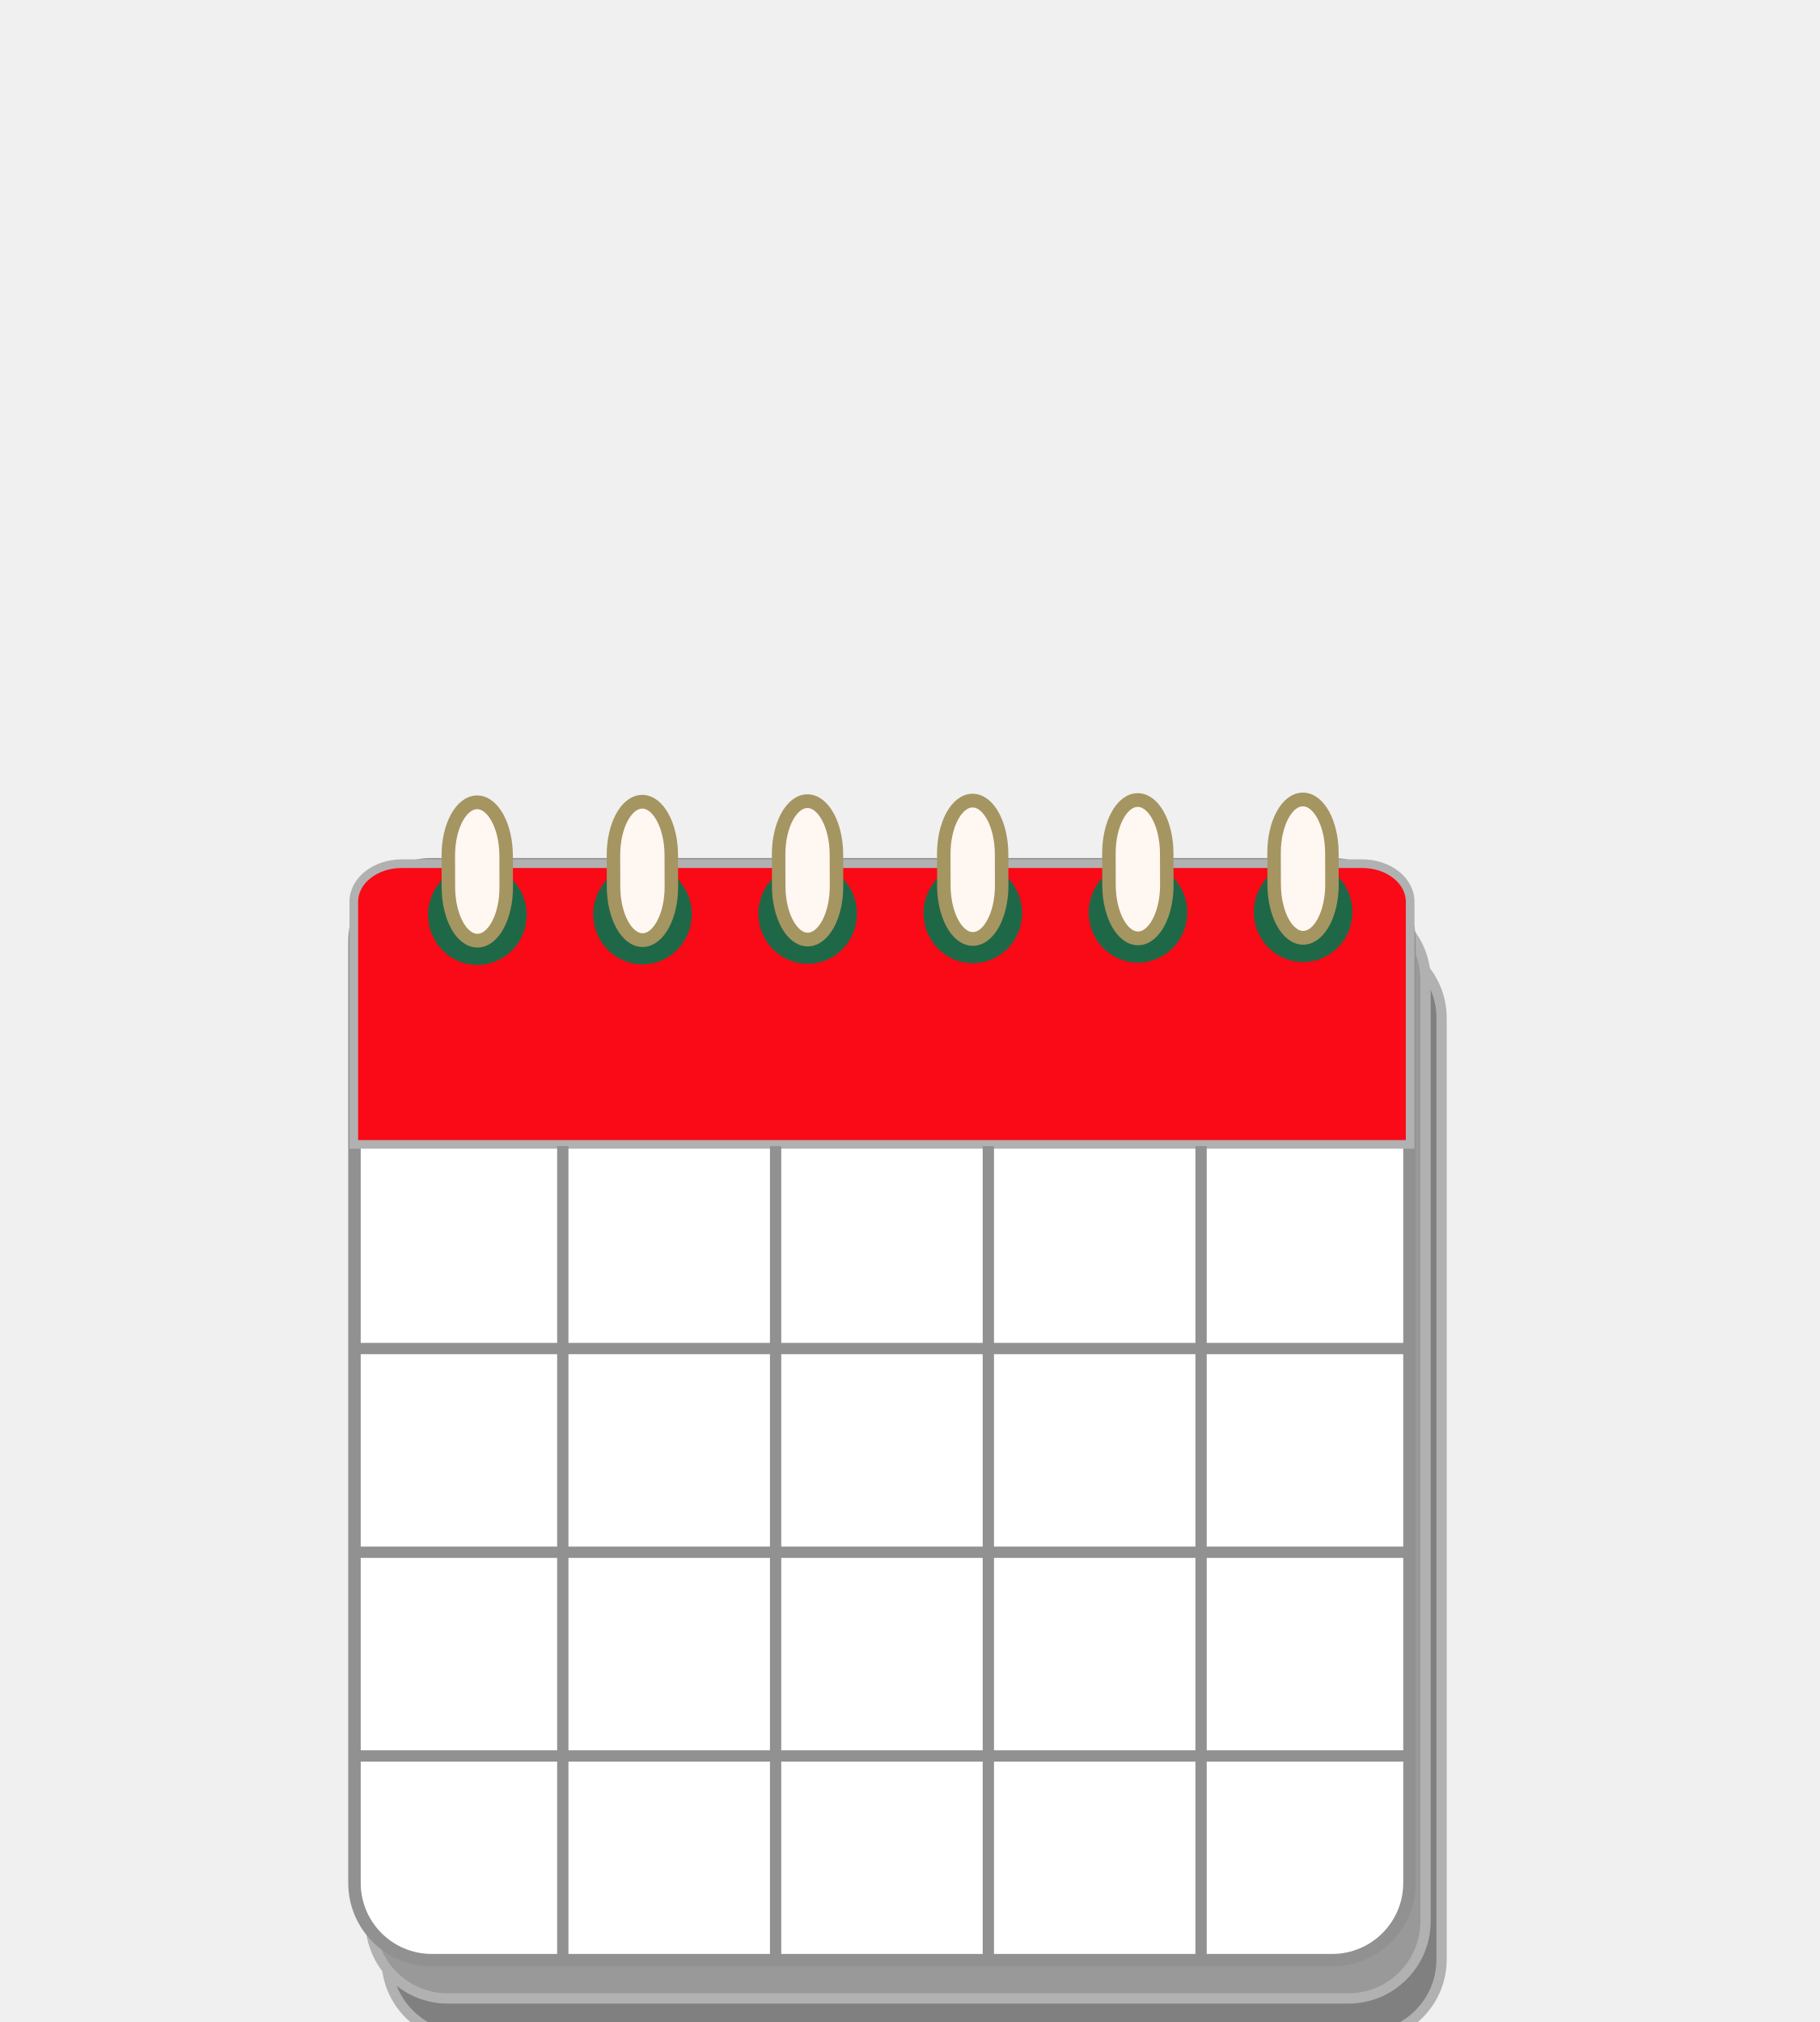
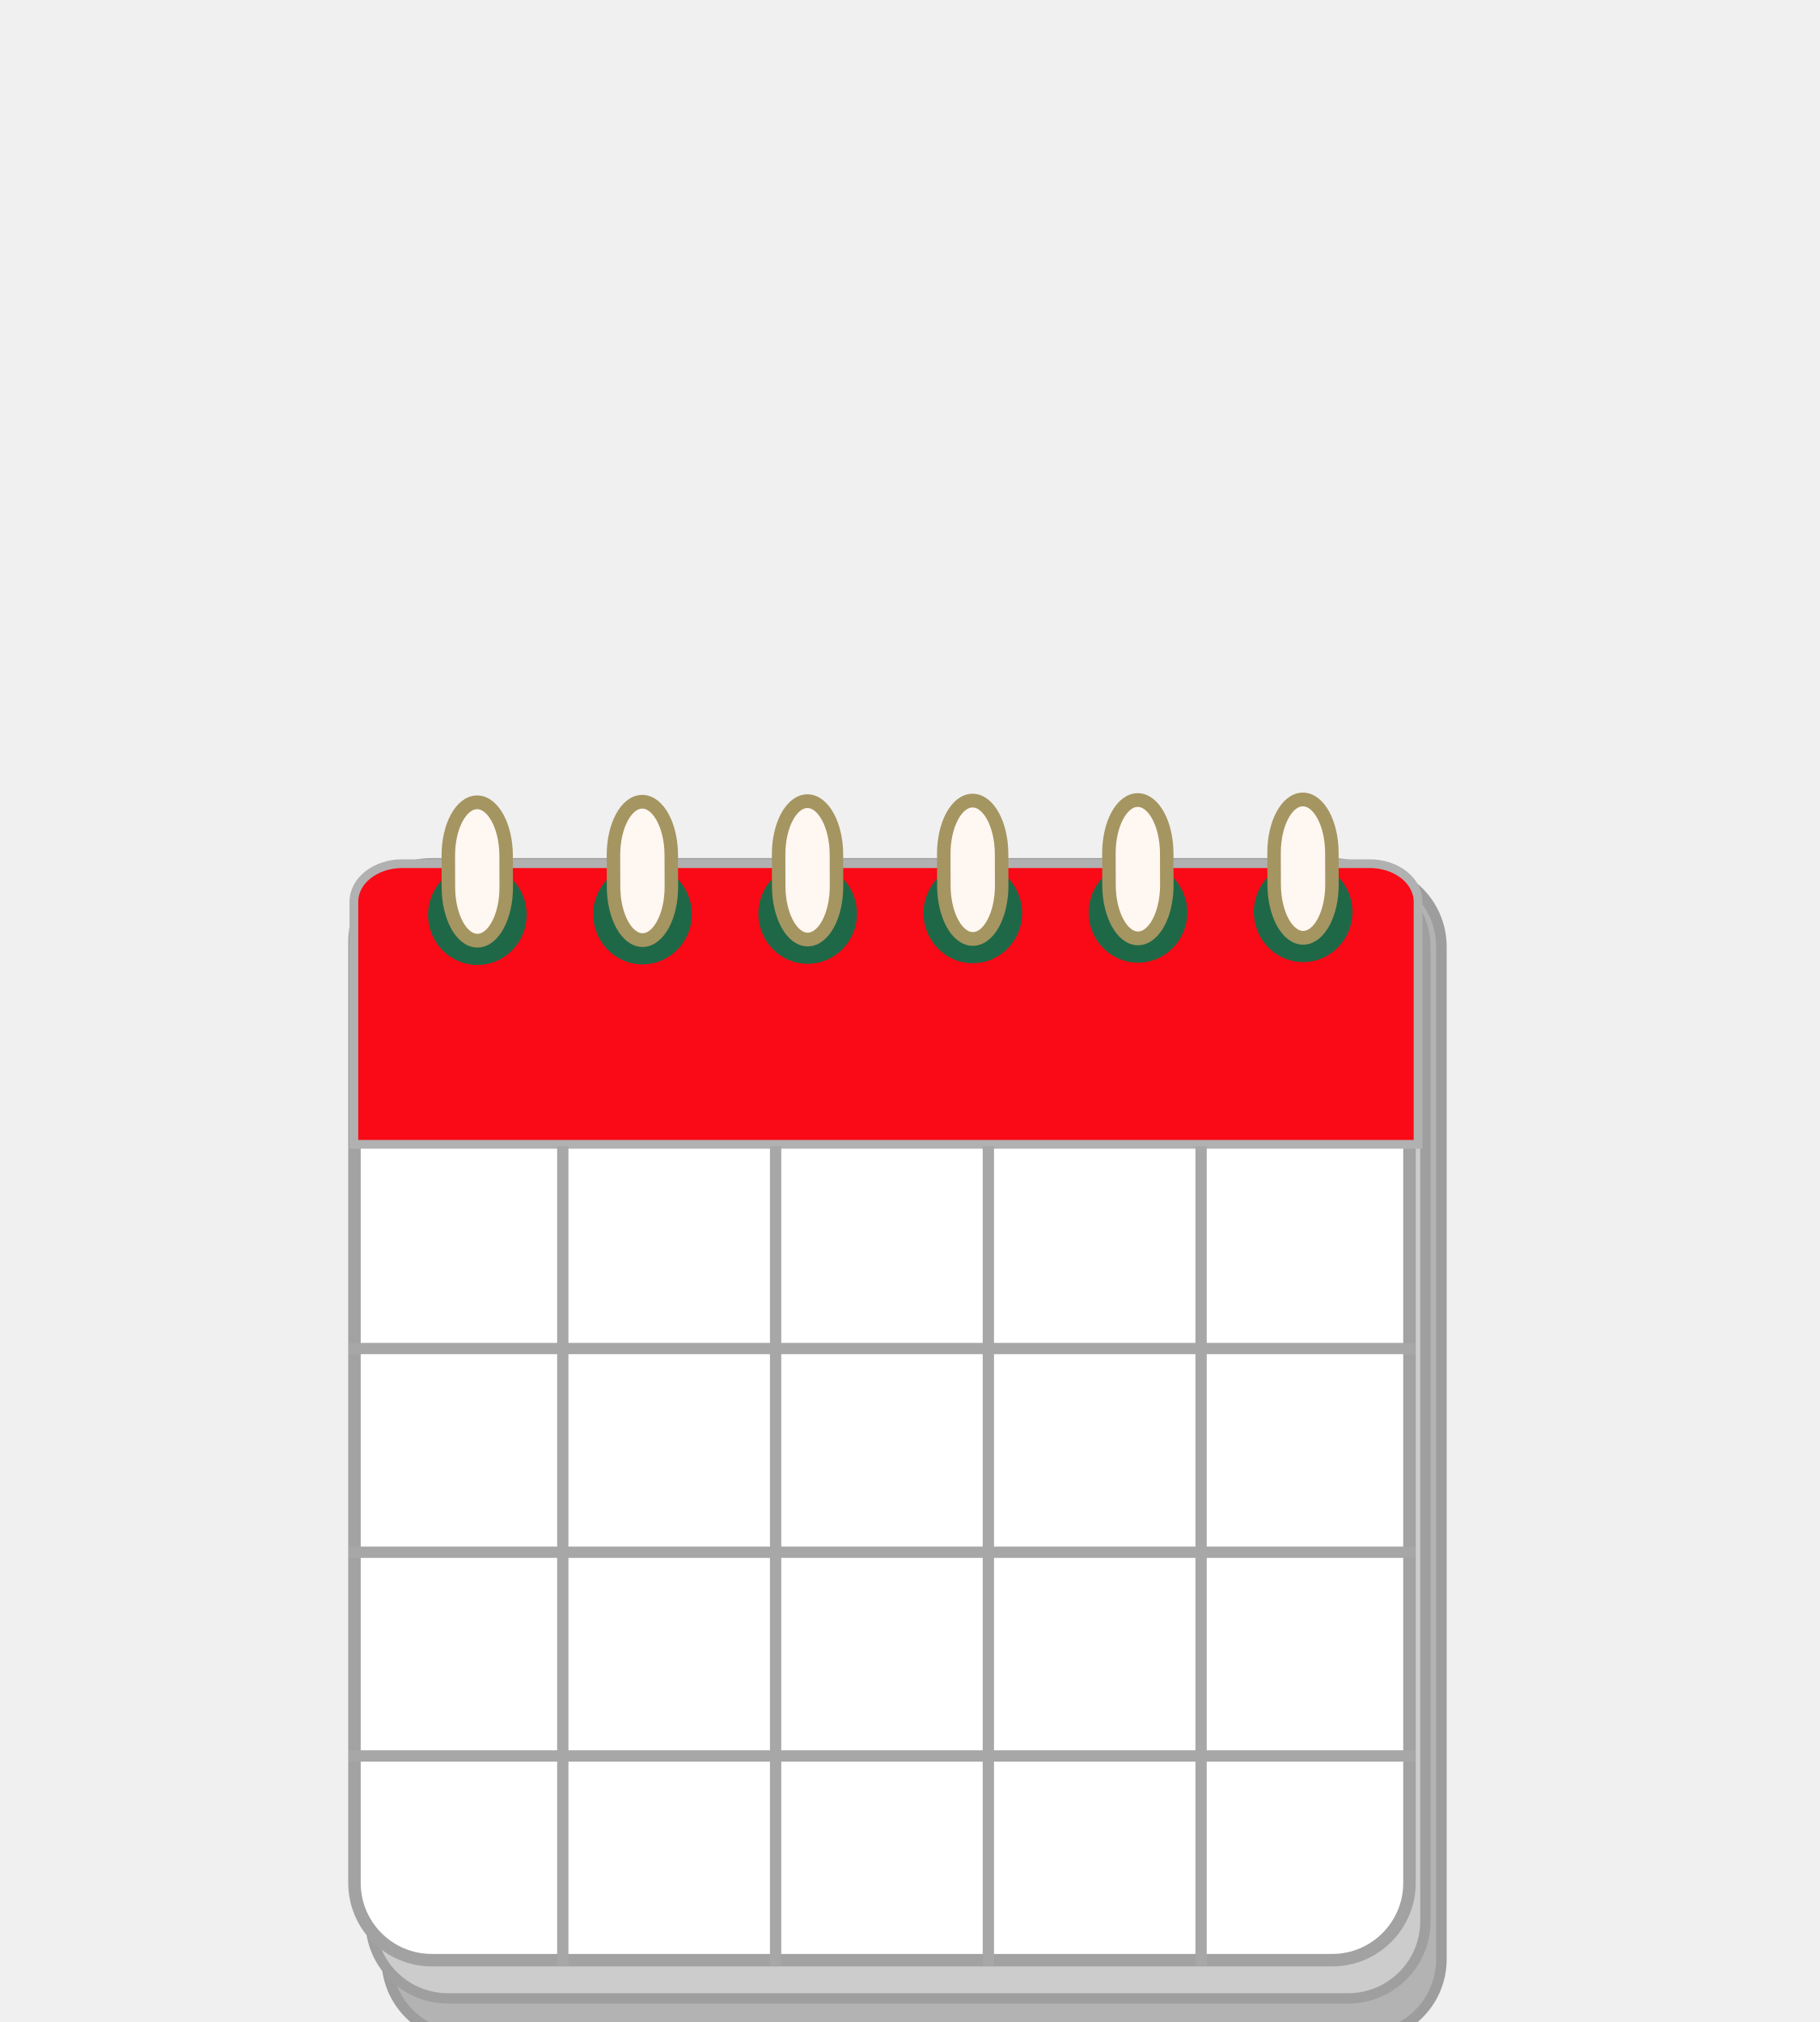
<svg xmlns="http://www.w3.org/2000/svg" xmlns:xlink="http://www.w3.org/1999/xlink" width="81" height="90" viewBox="0 0 21.431 23.812" version="1.1" id="svg2787">
  <defs id="defs2784">
    <linearGradient xlink:href="#linearGradient29522" id="linearGradient31309" gradientUnits="userSpaceOnUse" gradientTransform="matrix(0.7932409,-0.6089079,0.7932409,0.6089079,4.892518,-8.867114)" x1="14.228" y1="-29.19" x2="3.659" y2="-18.62" />
    <linearGradient id="linearGradient29522">
      <stop style="stop-color:#d4a125;stop-opacity:1;" offset="0" id="stop29518" />
      <stop style="stop-color:#edd495;stop-opacity:1;" offset="1" id="stop29520" />
    </linearGradient>
    <linearGradient xlink:href="#linearGradient29522" id="linearGradient31385" gradientUnits="userSpaceOnUse" gradientTransform="matrix(-0.7932409,-0.6089079,-0.7932409,0.6089079,5.107999,-8.867114)" x1="14.228" y1="-29.19" x2="3.659" y2="-18.62" />
    <linearGradient xlink:href="#linearGradient29522" id="linearGradient29605" gradientUnits="userSpaceOnUse" gradientTransform="matrix(0.8001375,-0.6190755,0.8001375,0.6190755,17.50946,-0.3688092)" x1="14.228" y1="-29.19" x2="3.659" y2="-18.62" />
    <linearGradient xlink:href="#linearGradient46593" id="linearGradient46786" gradientUnits="userSpaceOnUse" gradientTransform="matrix(-1,0,0.1142178,1,84.33594,-0.9323136)" x1="38.735" y1="16.525" x2="36.687" y2="15.723" />
    <linearGradient id="linearGradient46593">
      <stop style="stop-color:#c2c1c1;stop-opacity:1;" offset="0" id="stop46589" />
      <stop style="stop-color:#555353;stop-opacity:1;" offset="1" id="stop46591" />
    </linearGradient>
    <linearGradient xlink:href="#linearGradient46593" id="linearGradient46595" x1="37.41" y1="15.85" x2="38.662" y2="16.648" gradientUnits="userSpaceOnUse" gradientTransform="translate(-0.05000255,-0.2000102)" />
  </defs>
  <g id="layer1">
    <g id="g117847" transform="translate(-85.68201,-18.42902)">
      <path id="rect29651" style="fill:#b89644;fill-opacity:1;fill-rule:evenodd;stroke-width:0.253" d="m -35.605,27.319 c -0.493,-1e-6 -0.985,0.145 -1.362,0.435 l -11.147,8.557 h 0.002 V 52.708 h 25.015 V 36.311 h 0.002 L -34.243,27.754 c -0.377,-0.29 -0.87,-0.435 -1.363,-0.435 z" />
      <rect style="mix-blend-mode:multiply;fill:#ddd3d3;fill-opacity:1;fill-rule:evenodd;stroke-width:0.259" id="rect31549-1" width="22.808" height="19.408" x="-46.973" y="31.063" />
      <rect style="fill:#ffffff;fill-rule:evenodd;stroke-width:0.265" id="rect31549" width="22.101" height="20.893" x="-46.656" y="31.253" />
      <text xml:space="preserve" style="font-style:normal;font-weight:normal;font-size:15.525px;line-height:1.25;font-family:sans-serif;fill:#000000;fill-opacity:1;stroke:none;stroke-width:0.243" x="-31.271" y="52.283" id="text33454" transform="matrix(0.9981024,0.2998089,-0.2238531,0.9346605,0,0)">
        <tspan id="tspan33452" style="font-style:normal;font-variant:normal;font-weight:bold;font-stretch:normal;font-size:15.525px;font-family:Amiri;-inkscape-font-specification:'Amiri Bold';fill:#ff2e2e;fill-opacity:1;stroke-width:0.243" x="-31.271" y="52.283">@</tspan>
      </text>
      <path id="path31562" style="mix-blend-mode:normal;fill:#c5a761;fill-opacity:1;stroke:#000000;stroke-width:0;stroke-linecap:butt;stroke-linejoin:miter;stroke-dasharray:none;stroke-opacity:1" d="m -24.548,36.496 -11.088,7.975 -11.019,-7.925 v 2.948 l 9.954,8.797 h 1.995 l -0.003,-0.05 h 0.208 l 9.953,-8.798 z" />
      <g id="g31560" transform="matrix(1,0,0,0.991651,-40.60526,66.98862)">
        <g id="g31553">
          <path id="rect29033-76-4" style="fill:url(#linearGradient31309);fill-opacity:1;fill-rule:evenodd;stroke-width:0.295" d="m -7.509,-30.936 v 16.535 c 0.453,10e-7 0.906,-0.133 1.253,-0.399 l 10.25,-7.868 -10.25,-7.868 c -0.347,-0.266 -0.8,-0.399 -1.253,-0.399 z" />
          <path id="rect29033-76-4-0" style="fill:url(#linearGradient31385);fill-opacity:1;fill-rule:evenodd;stroke-width:0.295" d="m 17.51,-30.936 v 16.535 c -0.453,10e-7 -0.906,-0.133 -1.253,-0.399 L 6.007,-22.668 16.257,-30.537 c 0.347,-0.266 0.8,-0.399 1.253,-0.399 z" />
        </g>
        <path id="rect29033-76-0" style="fill:#b89644;fill-opacity:1;fill-rule:evenodd;stroke-width:0.319" d="m 5,-23.668 c -0.473,-1e-6 -0.945,0.149 -1.307,0.448 l -10.696,8.82 H 17.003 L 6.307,-23.221 C 5.945,-23.519 5.473,-23.668 5,-23.668 Z" />
        <path id="rect29033-76" style="fill:url(#linearGradient29605);fill-opacity:1;fill-rule:evenodd;stroke-width:0.299" d="m 5,-22.806 c -0.457,-1e-6 -0.913,0.135 -1.264,0.406 l -10.339,8 H 16.603 L 6.264,-22.4 c -0.35,-0.271 -0.807,-0.406 -1.264,-0.406 z" />
      </g>
    </g>
    <g id="g40648" transform="matrix(0.6203722,0,0,0.6203722,-15.07772,3.625567)">
      <g id="g46807" style="fill:#808080" transform="matrix(0.8638002,0,0,0.8638002,-23.13867,10.65341)">
        <path id="rect43430-7" style="fill:#808080;fill-opacity:1;fill-rule:evenodd;stroke:url(#linearGradient46786);stroke-width:0.1;stroke-dasharray:none;stroke-opacity:1" d="m 47.136,13.176 v 0 c 0,0 -0.571,0.7 -0.317,1.014 l 1.591,1.967 c 0.254,0.314 0.607,0.491 0.872,0.341 v 0 c 0.264,-0.15 0.264,-0.526 0.082,-0.881 l -1.136,-2.224 c -0.182,-0.355 -1.092,-0.217 -1.092,-0.217 z" />
        <g id="g46801" transform="rotate(3.850476,48.01264,-10.5533)" style="fill:#808080">
          <path id="rect43430" style="fill:#808080;fill-opacity:1;fill-rule:evenodd;stroke:url(#linearGradient46595);stroke-width:0.1;stroke-dasharray:none;stroke-opacity:1" d="m 38.761,13.909 v 0 c 0,0 0.651,0.7 0.433,1.014 l -1.366,1.967 c -0.218,0.314 -0.551,0.491 -0.833,0.341 v 0 C 36.714,17.081 36.671,16.705 36.812,16.35 l 0.882,-2.224 c 0.141,-0.355 1.067,-0.217 1.067,-0.217 z" />
          <path style="fill:#808080;fill-opacity:1;stroke:#848181;stroke-width:0;stroke-linecap:round;stroke-linejoin:round;stroke-miterlimit:8;stroke-dasharray:none;stroke-opacity:1;paint-order:fill markers stroke;stop-color:#000000" d="m 37.883,14.871 c -0.189,-0.006 -0.261,0.38 -0.548,0.88 -0.306,0.532 -0.655,1.059 -0.249,1.343 0.204,0.142 0.451,-0.552 0.626,-1.115 0.178,-0.572 0.319,-1.104 0.171,-1.108 z" id="path46587" />
        </g>
      </g>
      <circle style="fill:none;fill-rule:evenodd;stroke:#f70e1e;stroke-width:1.613;stroke-dasharray:none;stroke-opacity:1" id="path42262" cx="13.229" cy="15.836" r="7.644" />
      <g id="g46839" transform="matrix(0.8638002,0,0,0.8638002,-23.13867,10.55342)">
        <path style="fill:none;fill-opacity:1;stroke:#7a7a7a;stroke-width:0.867;stroke-linecap:round;stroke-linejoin:round;stroke-miterlimit:8;stroke-dasharray:none;stroke-opacity:1;paint-order:fill markers stroke;stop-color:#000000" d="m 42.366,-11.594 c -4.4,0 -5.564,1.594 -5.514,2.244 0.05,0.65 0.697,0.876 0.7,1.6 0.003,0.724 -1.65,1.25 -2.05,1.25" id="path42792" />
        <path style="fill:none;fill-opacity:1;stroke:#7a7a7a;stroke-width:0.867;stroke-linecap:round;stroke-linejoin:round;stroke-miterlimit:8;stroke-dasharray:none;stroke-opacity:1;paint-order:fill markers stroke;stop-color:#000000" d="m 42.376,-11.593 c 4.4,0 5.462,1.592 5.412,2.242 -0.05,0.65 -0.697,0.876 -0.7,1.6 -0.003,0.724 1.65,1.25 2.05,1.25" id="path42792-4" />
      </g>
      <g id="g47571" transform="matrix(0.8638002,0,0,0.8638002,-23.13867,18.24988)">
        <g id="g47561" transform="translate(-0.2121429,-8.874643)">
          <path id="path42627-1-9" style="fill:#fa0917;fill-opacity:1;fill-rule:evenodd;stroke:#fa0917;stroke-width:0.638;stroke-linecap:round;stroke-linejoin:round;stroke-dasharray:none;stroke-opacity:1" d="m 35.261,-6.108 a 4.101,4.101 0 0 0 -2.014,4.892 l 7.172,-3.716 a 4.101,4.101 0 0 0 -5.158,-1.176 z" />
        </g>
        <g id="g47526" transform="translate(-3.040714,-9.829286)">
          <path style="fill:#fb9090;fill-opacity:1;stroke:#848181;stroke-width:0;stroke-linecap:round;stroke-linejoin:round;stroke-miterlimit:8;stroke-dasharray:none;stroke-opacity:1;paint-order:fill markers stroke;stop-color:#000000" d="m 38.694,-4.106 c -0.129,0.186 -0.901,0.644 -0.966,1.288 -0.064,0.644 -1.078,0.579 -1.062,-0.032 0.017,-0.632 0.208,-1.19 0.901,-1.738 0.752,-0.595 1.583,-0.178 1.127,0.483 z" id="path46899" />
          <path style="fill:#ffffff;fill-opacity:1;stroke:#848181;stroke-width:0;stroke-linecap:round;stroke-linejoin:round;stroke-miterlimit:8;stroke-dasharray:none;stroke-opacity:1;paint-order:fill markers stroke;stop-color:#000000" d="m 37.352,-4.179 c -0.093,0.204 -0.339,0.632 -0.172,0.773 0.212,0.178 0.667,-0.273 0.918,-0.488 0.409,-0.351 0.81,-0.436 0.415,-0.795 -0.356,-0.323 -1.031,0.228 -1.16,0.51 z" id="path46901" />
        </g>
      </g>
      <g id="g47577" transform="matrix(0.8638002,0,0,0.8638002,-23.13867,18.08523)">
        <path id="path42627-1-9-0" style="fill:#fa0917;fill-opacity:1;fill-rule:evenodd;stroke:#fa0917;stroke-width:0.638;stroke-linecap:round;stroke-linejoin:round;stroke-dasharray:none;stroke-opacity:1" d="m 49.115,-14.792 a 4.101,4.101 0 0 1 2.014,4.892 l -7.172,-3.716 a 4.101,4.101 0 0 1 5.158,-1.176 z" />
        <g id="g47526-9" transform="matrix(0.6223218,0.7191526,-0.58062,0.688926,21.514,-38.83272)">
          <path style="fill:#fb9090;fill-opacity:1;stroke:#848181;stroke-width:0;stroke-linecap:round;stroke-linejoin:round;stroke-miterlimit:8;stroke-dasharray:none;stroke-opacity:1;paint-order:fill markers stroke;stop-color:#000000" d="m 38.694,-4.106 c -0.129,0.186 -0.901,0.644 -0.966,1.288 -0.064,0.644 -1.078,0.579 -1.062,-0.032 0.017,-0.632 0.208,-1.19 0.901,-1.738 0.752,-0.595 1.583,-0.178 1.127,0.483 z" id="path46899-6" />
          <path style="fill:#ffffff;fill-opacity:1;stroke:#848181;stroke-width:0;stroke-linecap:round;stroke-linejoin:round;stroke-miterlimit:8;stroke-dasharray:none;stroke-opacity:1;paint-order:fill markers stroke;stop-color:#000000" d="m 37.352,-4.179 c -0.093,0.204 -0.339,0.632 -0.172,0.773 0.212,0.178 0.667,-0.273 0.918,-0.488 0.409,-0.351 0.81,-0.436 0.415,-0.795 -0.356,-0.323 -1.031,0.228 -1.16,0.51 z" id="path46901-9" />
        </g>
      </g>
      <circle style="fill:#9393a3;fill-opacity:1;fill-rule:evenodd;stroke-width:0.229" id="path47592" cx="6.835" cy="4.502" r="0.672" />
      <circle style="fill:#9393a3;fill-opacity:1;fill-rule:evenodd;stroke-width:0.229" id="path47592-8" cx="19.762" cy="4.656" r="0.672" />
      <circle style="fill:#e2e5ea;fill-opacity:1;fill-rule:evenodd;stroke-width:0.255" id="path48776" cx="13.133" cy="15.763" r="7.072" />
      <path id="path48776-5" style="fill:#b0b1ba;fill-opacity:1;fill-rule:evenodd;stroke-width:0.255" d="M 13.133,8.691 A 7.072,7.072 0 0 0 6.061,15.763 7.072,7.072 0 0 0 7.735,20.326 7.337,7.337 0 0 1 7.215,17.616 7.337,7.337 0 0 1 14.552,10.279 7.337,7.337 0 0 1 18.951,11.744 7.072,7.072 0 0 0 13.133,8.691 Z" />
      <g id="g54634" transform="translate(0.5291663,0.7766667)">
        <path style="fill:#4d4d4d;fill-opacity:1;stroke:#454343;stroke-width:1.041;stroke-linecap:round;stroke-linejoin:round;stroke-miterlimit:8;stroke-dasharray:none;stroke-opacity:1;paint-order:fill markers stroke;stop-color:#000000" d="m 13.133,10.485 v 4.674" id="path50960" />
        <path style="fill:#4d4d4d;fill-opacity:1;stroke:#454343;stroke-width:1.042;stroke-linecap:round;stroke-linejoin:round;stroke-miterlimit:8;stroke-dasharray:none;stroke-opacity:1;paint-order:fill markers stroke;stop-color:#000000" d="M 13.178,15.515 H 9.219" id="path50960-9" />
        <circle style="fill:#ff0000;fill-rule:evenodd;stroke:#454343;stroke-width:0.255;stroke-dasharray:none;stroke-opacity:1" id="path50988" cx="13.133" cy="15.515" r="0.614" />
      </g>
    </g>
-     <rect style="fill:#808080;fill-opacity:1;stroke:#b1b1b1;stroke-width:0.121;stroke-linecap:square;stroke-miterlimit:8;stroke-dasharray:none;stroke-opacity:1;paint-order:fill markers stroke;stop-color:#000000" id="rect10449" width="12.423" height="12.906" x="4.552" y="11.079" rx="0.91" ry="0.91" />
-     <rect style="fill:#999999;fill-opacity:1;stroke:#b1b1b1;stroke-width:0.121;stroke-linecap:square;stroke-miterlimit:8;stroke-dasharray:none;stroke-opacity:1;paint-order:fill markers stroke;stop-color:#000000" id="rect10449-7" width="12.423" height="12.906" x="4.363" y="-23.535" rx="0.91" ry="0.91" transform="scale(1,-1)" />
-     <rect style="fill:#ffffff;fill-opacity:1;stroke:#919191;stroke-width:0.147;stroke-linecap:square;stroke-miterlimit:8;stroke-dasharray:none;stroke-opacity:1;paint-order:fill markers stroke;stop-color:#000000" id="rect10449-7-0" width="12.423" height="12.906" x="4.174" y="-23.084" rx="0.91" ry="0.91" transform="scale(1,-1)" />
-     <path id="rect10449-7-0-1" style="fill:#fa0917;fill-opacity:1;stroke:#b1b1b1;stroke-width:0.102;stroke-linecap:square;stroke-miterlimit:8;stroke-dasharray:none;stroke-opacity:1;paint-order:fill markers stroke;stop-color:#000000" d="m 4.732,10.171 c -0.314,0 -0.566,0.2 -0.566,0.449 v 2.857 H 16.605 v -2.857 c 0,-0.249 -0.252,-0.449 -0.566,-0.449 z" />
+     <rect style="fill:#b3b3b3;fill-opacity:1;stroke:#9d9d9d;stroke-width:0.124;stroke-linecap:square;stroke-miterlimit:8;stroke-dasharray:none;stroke-opacity:1;paint-order:fill markers stroke;stop-color:#000000" id="rect10449" width="12.419" height="13.744" x="4.554" y="10.239" rx="0.91" ry="0.91" />
+     <rect style="fill:#cccccc;fill-opacity:1;stroke:#9f9f9f;stroke-width:0.122;stroke-linecap:square;stroke-miterlimit:8;stroke-dasharray:none;stroke-opacity:1;paint-order:fill markers stroke;stop-color:#000000" id="rect10449-7" width="12.421" height="13.278" x="4.364" y="-23.534" rx="0.91" ry="0.91" transform="scale(1,-1)" />
+     <rect style="fill:#ffffff;fill-opacity:1;stroke:#a2a2a2;stroke-width:0.147;stroke-linecap:square;stroke-miterlimit:8;stroke-dasharray:none;stroke-opacity:1;paint-order:fill markers stroke;stop-color:#000000" id="rect10449-7-0" width="12.423" height="12.906" x="4.174" y="-23.084" rx="0.91" ry="0.91" transform="scale(1,-1)" />
+     <path id="rect10449-7-0-1" style="fill:#fa0917;fill-opacity:1;stroke:#b1b1b1;stroke-width:0.103;stroke-linecap:square;stroke-miterlimit:8;stroke-dasharray:none;stroke-opacity:1;paint-order:fill markers stroke;stop-color:#000000" d="m 4.737,10.171 c -0.316,0 -0.57,0.2 -0.57,0.449 v 2.856 H 16.698 v -2.856 c 0,-0.249 -0.254,-0.449 -0.57,-0.449 z" />
    <g id="g10343" transform="matrix(0.6211083,0,0,0.6864495,2.456412,7.381011)" style="stroke-width:1.161">
      <g id="g45070" transform="matrix(0.00175636,0.5593553,-0.6079074,0.00190881,30.3903,1.470333)" style="stroke-width:1.59">
        <circle style="fill:#1f6847;fill-opacity:1;fill-rule:evenodd;stroke-width:0.523" id="path39952" cx="6.064" cy="15.875" r="1.538" />
        <rect style="fill:#fff7f1;fill-opacity:1;fill-rule:evenodd;stroke:#a59561;stroke-width:0.421;stroke-dasharray:none;stroke-opacity:1" id="rect36147" width="4.243" height="1.803" x="2.614" y="14.973" rx="1.639" ry="1.365" />
      </g>
      <g id="g45070-3" transform="matrix(0.00175636,0.5593553,-0.6079074,0.00190881,27.25927,1.480164)" style="stroke-width:1.59">
        <circle style="fill:#1f6847;fill-opacity:1;fill-rule:evenodd;stroke-width:0.523" id="path39952-3" cx="6.064" cy="15.875" r="1.538" />
        <rect style="fill:#fff7f1;fill-opacity:1;fill-rule:evenodd;stroke:#a59561;stroke-width:0.421;stroke-dasharray:none;stroke-opacity:1" id="rect36147-1" width="4.243" height="1.803" x="2.614" y="14.973" rx="1.639" ry="1.365" />
      </g>
      <g id="g45070-4" transform="matrix(0.00175636,0.5593553,-0.6079074,0.00190881,24.12825,1.489996)" style="stroke-width:1.59">
        <circle style="fill:#1f6847;fill-opacity:1;fill-rule:evenodd;stroke-width:0.523" id="path39952-6" cx="6.064" cy="15.875" r="1.538" />
        <rect style="fill:#fff7f1;fill-opacity:1;fill-rule:evenodd;stroke:#a59561;stroke-width:0.421;stroke-dasharray:none;stroke-opacity:1" id="rect36147-18" width="4.243" height="1.803" x="2.614" y="14.973" rx="1.639" ry="1.365" />
      </g>
      <g id="g45070-0" transform="matrix(0.00175636,0.5593553,-0.6079074,0.00190881,20.99722,1.499827)" style="stroke-width:1.59">
        <circle style="fill:#1f6847;fill-opacity:1;fill-rule:evenodd;stroke-width:0.523" id="path39952-32" cx="6.064" cy="15.875" r="1.538" />
        <rect style="fill:#fff7f1;fill-opacity:1;fill-rule:evenodd;stroke:#a59561;stroke-width:0.421;stroke-dasharray:none;stroke-opacity:1" id="rect36147-6" width="4.243" height="1.803" x="2.614" y="14.973" rx="1.639" ry="1.365" />
      </g>
      <g id="g45070-8" transform="matrix(0.00175636,0.5593553,-0.6079074,0.00190881,17.8662,1.509659)" style="stroke-width:1.59">
        <circle style="fill:#1f6847;fill-opacity:1;fill-rule:evenodd;stroke-width:0.523" id="path39952-65" cx="6.064" cy="15.875" r="1.538" />
        <rect style="fill:#fff7f1;fill-opacity:1;fill-rule:evenodd;stroke:#a59561;stroke-width:0.421;stroke-dasharray:none;stroke-opacity:1" id="rect36147-8" width="4.243" height="1.803" x="2.614" y="14.973" rx="1.639" ry="1.365" />
      </g>
      <g id="g45070-2" transform="matrix(0.00175636,0.5593553,-0.6079074,0.00190881,14.73517,1.519489)" style="stroke-width:1.59">
        <circle style="fill:#1f6847;fill-opacity:1;fill-rule:evenodd;stroke-width:0.523" id="path39952-8" cx="6.064" cy="15.875" r="1.538" />
        <rect style="fill:#fff7f1;fill-opacity:1;fill-rule:evenodd;stroke:#a59561;stroke-width:0.421;stroke-dasharray:none;stroke-opacity:1" id="rect36147-9" width="4.243" height="1.803" x="2.614" y="14.973" rx="1.639" ry="1.365" />
      </g>
    </g>
-     <path style="fill:#808080;stroke:#919191;stroke-width:0.133;stroke-linecap:square;stroke-miterlimit:8;stroke-dasharray:none;stroke-opacity:1;paint-order:fill markers stroke;stop-color:#000000" d="m 6.627,13.564 v 9.521" id="path25902-1" />
-     <path style="fill:#808080;stroke:#919191;stroke-width:0.133;stroke-linecap:square;stroke-miterlimit:8;stroke-dasharray:none;stroke-opacity:1;paint-order:fill markers stroke;stop-color:#000000" d="m 9.133,13.564 v 9.521" id="path25902-0" />
-     <path style="fill:#808080;stroke:#919191;stroke-width:0.133;stroke-linecap:square;stroke-miterlimit:8;stroke-dasharray:none;stroke-opacity:1;paint-order:fill markers stroke;stop-color:#000000" d="m 11.638,13.564 v 9.521" id="path25902-00" />
-     <path style="fill:#808080;stroke:#919191;stroke-width:0.133;stroke-linecap:square;stroke-miterlimit:8;stroke-dasharray:none;stroke-opacity:1;paint-order:fill markers stroke;stop-color:#000000" d="m 14.143,13.564 v 9.521" id="path25902-00-8" />
-     <path style="fill:#808080;stroke:#919191;stroke-width:0.133;stroke-linecap:square;stroke-miterlimit:8;stroke-dasharray:none;stroke-opacity:1;paint-order:fill markers stroke;stop-color:#000000" d="M 16.598,15.881 H 4.172" id="path25902-0-3" />
-     <path style="fill:#808080;stroke:#919191;stroke-width:0.133;stroke-linecap:square;stroke-miterlimit:8;stroke-dasharray:none;stroke-opacity:1;paint-order:fill markers stroke;stop-color:#000000" d="M 16.598,18.28 H 4.172" id="path25902-00-5" />
-     <path style="fill:#808080;stroke:#919191;stroke-width:0.133;stroke-linecap:square;stroke-miterlimit:8;stroke-dasharray:none;stroke-opacity:1;paint-order:fill markers stroke;stop-color:#000000" d="M 16.598,20.679 H 4.172" id="path25902-00-8-89" />
+     <path style="fill:#808080;stroke:#a7a7a7;stroke-width:0.133;stroke-linecap:square;stroke-miterlimit:8;stroke-dasharray:none;stroke-opacity:1;paint-order:fill markers stroke;stop-color:#000000" d="m 6.627,13.564 v 9.521" id="path25902-1" />
+     <path style="fill:#808080;stroke:#a7a7a7;stroke-width:0.133;stroke-linecap:square;stroke-miterlimit:8;stroke-dasharray:none;stroke-opacity:1;paint-order:fill markers stroke;stop-color:#000000" d="m 9.133,13.564 v 9.521" id="path25902-0" />
+     <path style="fill:#808080;stroke:#a7a7a7;stroke-width:0.133;stroke-linecap:square;stroke-miterlimit:8;stroke-dasharray:none;stroke-opacity:1;paint-order:fill markers stroke;stop-color:#000000" d="m 11.638,13.564 v 9.521" id="path25902-00" />
+     <path style="fill:#808080;stroke:#a7a7a7;stroke-width:0.133;stroke-linecap:square;stroke-miterlimit:8;stroke-dasharray:none;stroke-opacity:1;paint-order:fill markers stroke;stop-color:#000000" d="m 14.143,13.564 v 9.521" id="path25902-00-8" />
+     <path style="fill:#808080;stroke:#a7a7a7;stroke-width:0.133;stroke-linecap:square;stroke-miterlimit:8;stroke-dasharray:none;stroke-opacity:1;paint-order:fill markers stroke;stop-color:#000000" d="M 16.598,15.881 H 4.172" id="path25902-0-3" />
+     <path style="fill:#808080;stroke:#a7a7a7;stroke-width:0.133;stroke-linecap:square;stroke-miterlimit:8;stroke-dasharray:none;stroke-opacity:1;paint-order:fill markers stroke;stop-color:#000000" d="M 16.598,18.28 H 4.172" id="path25902-00-5" />
+     <path style="fill:#808080;stroke:#a7a7a7;stroke-width:0.133;stroke-linecap:square;stroke-miterlimit:8;stroke-dasharray:none;stroke-opacity:1;paint-order:fill markers stroke;stop-color:#000000" d="M 16.598,20.679 H 4.172" id="path25902-00-8-89" />
  </g>
</svg>
